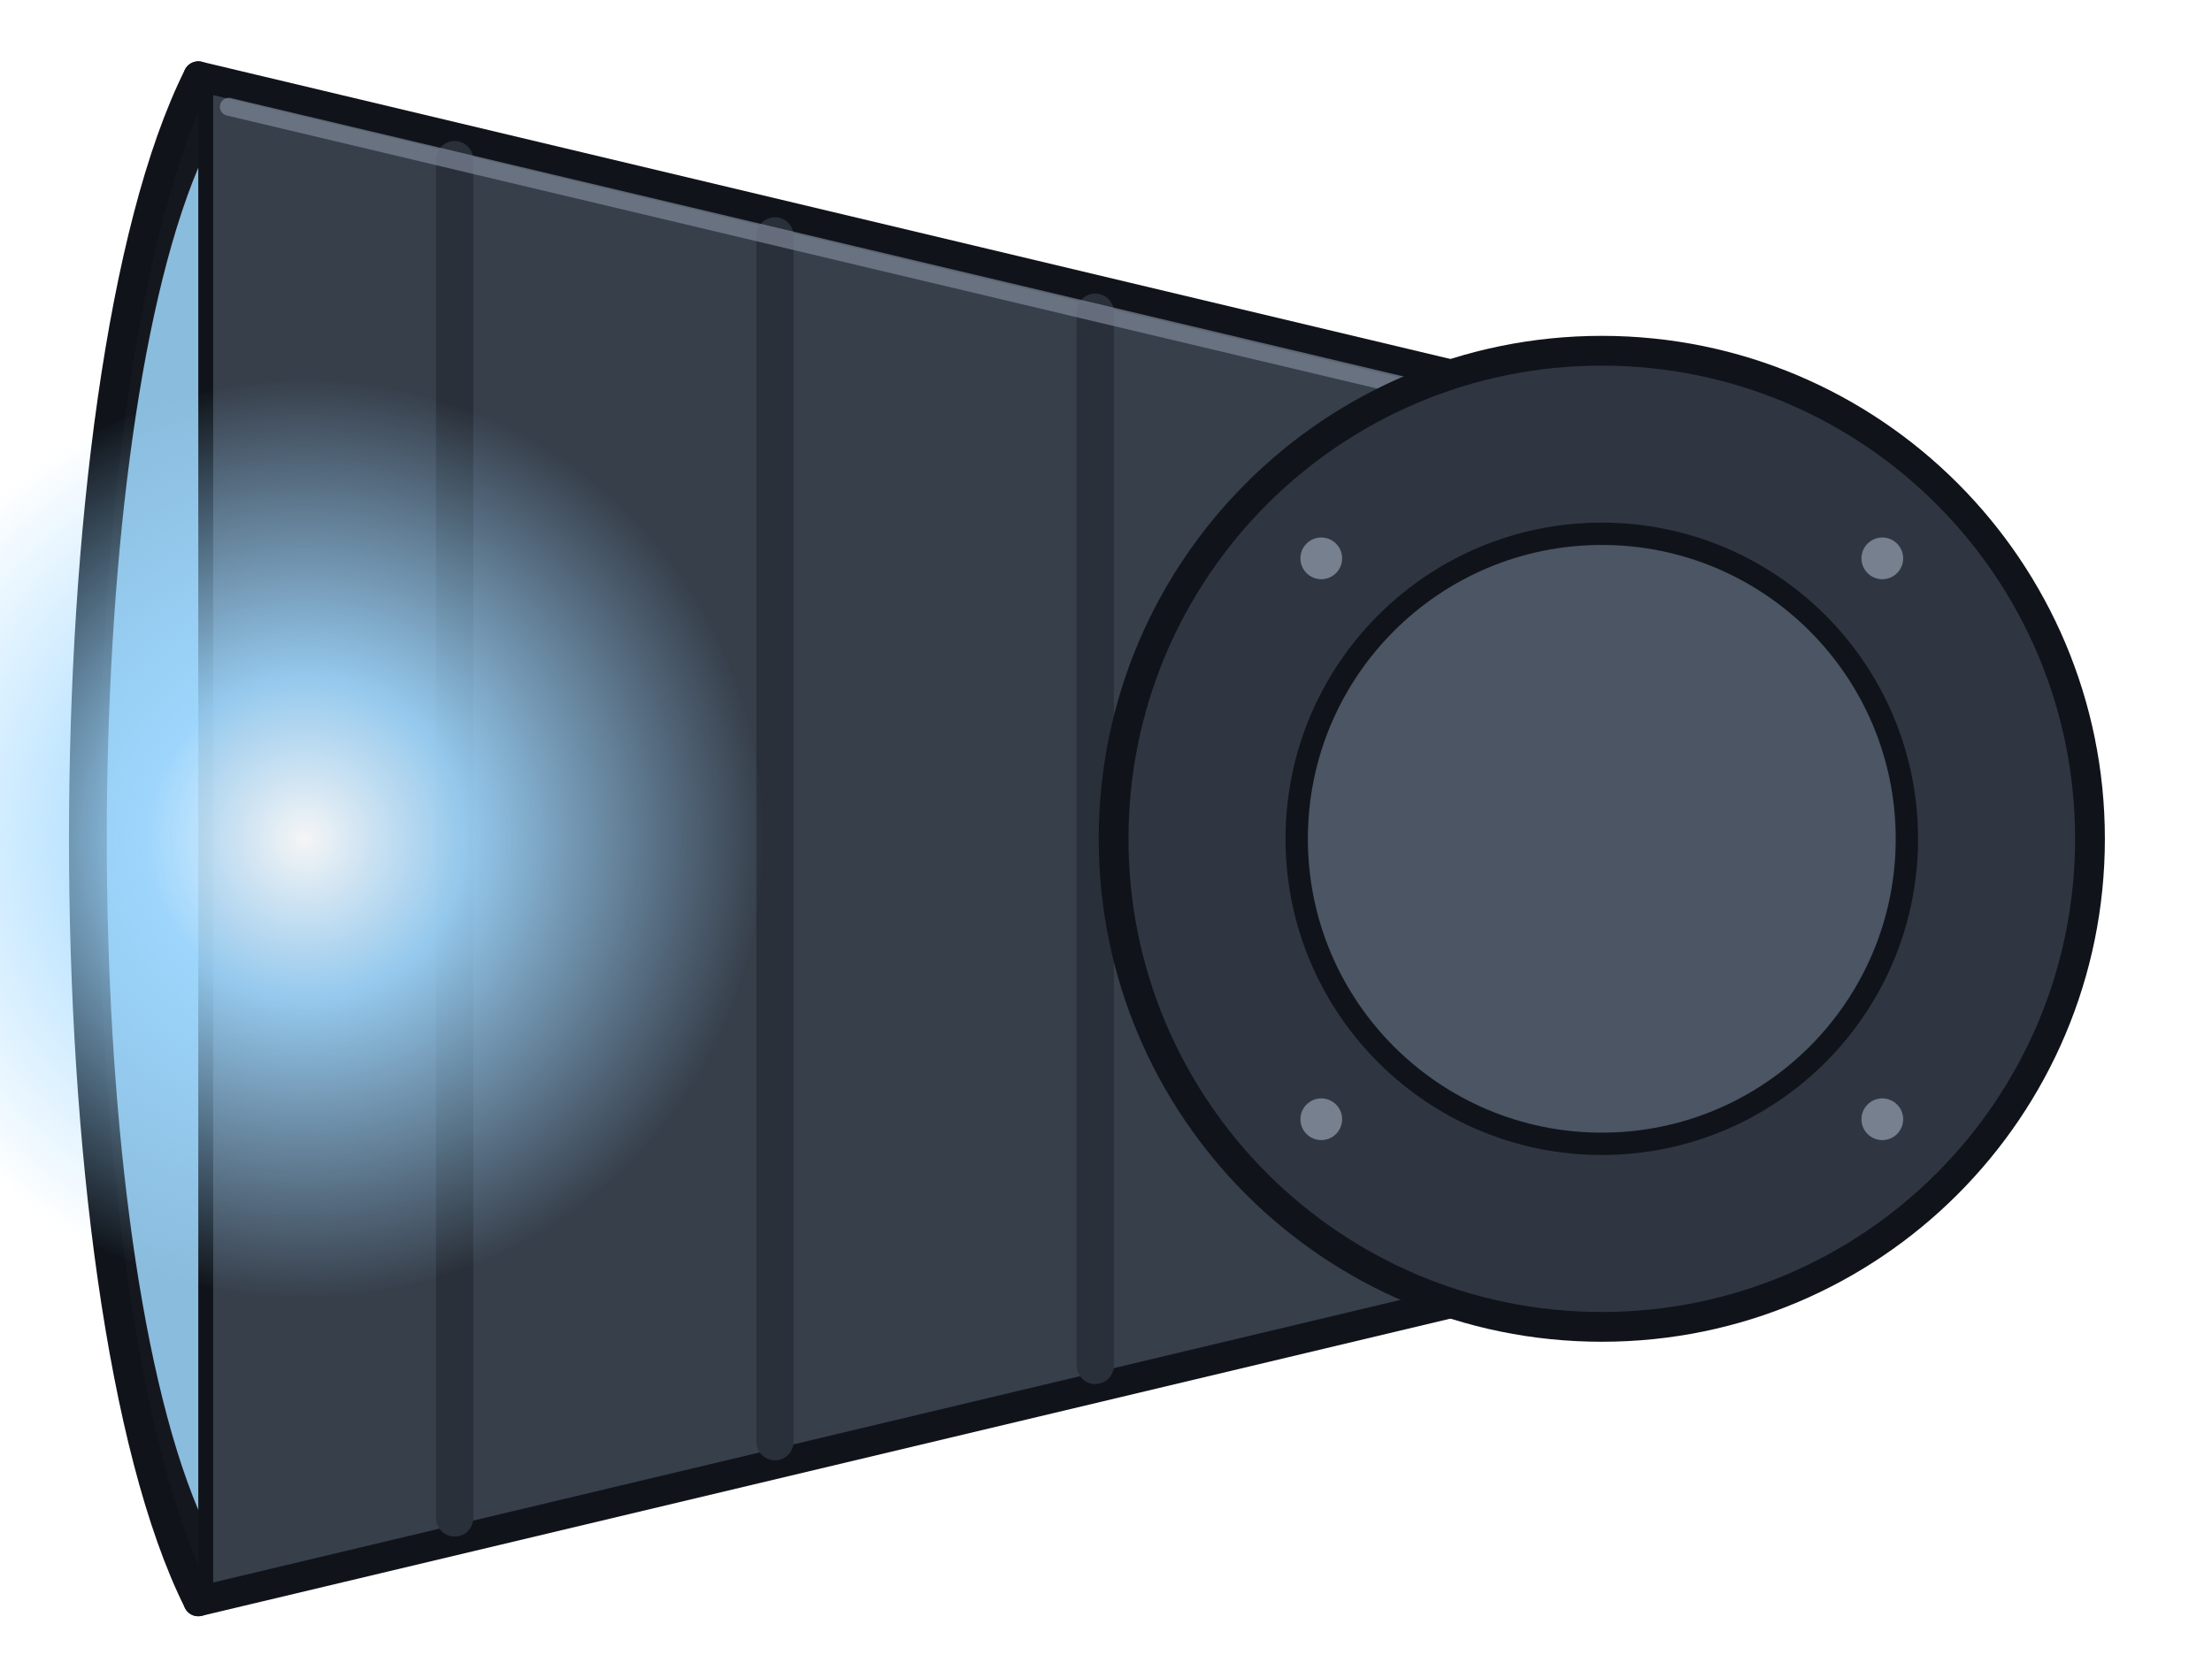
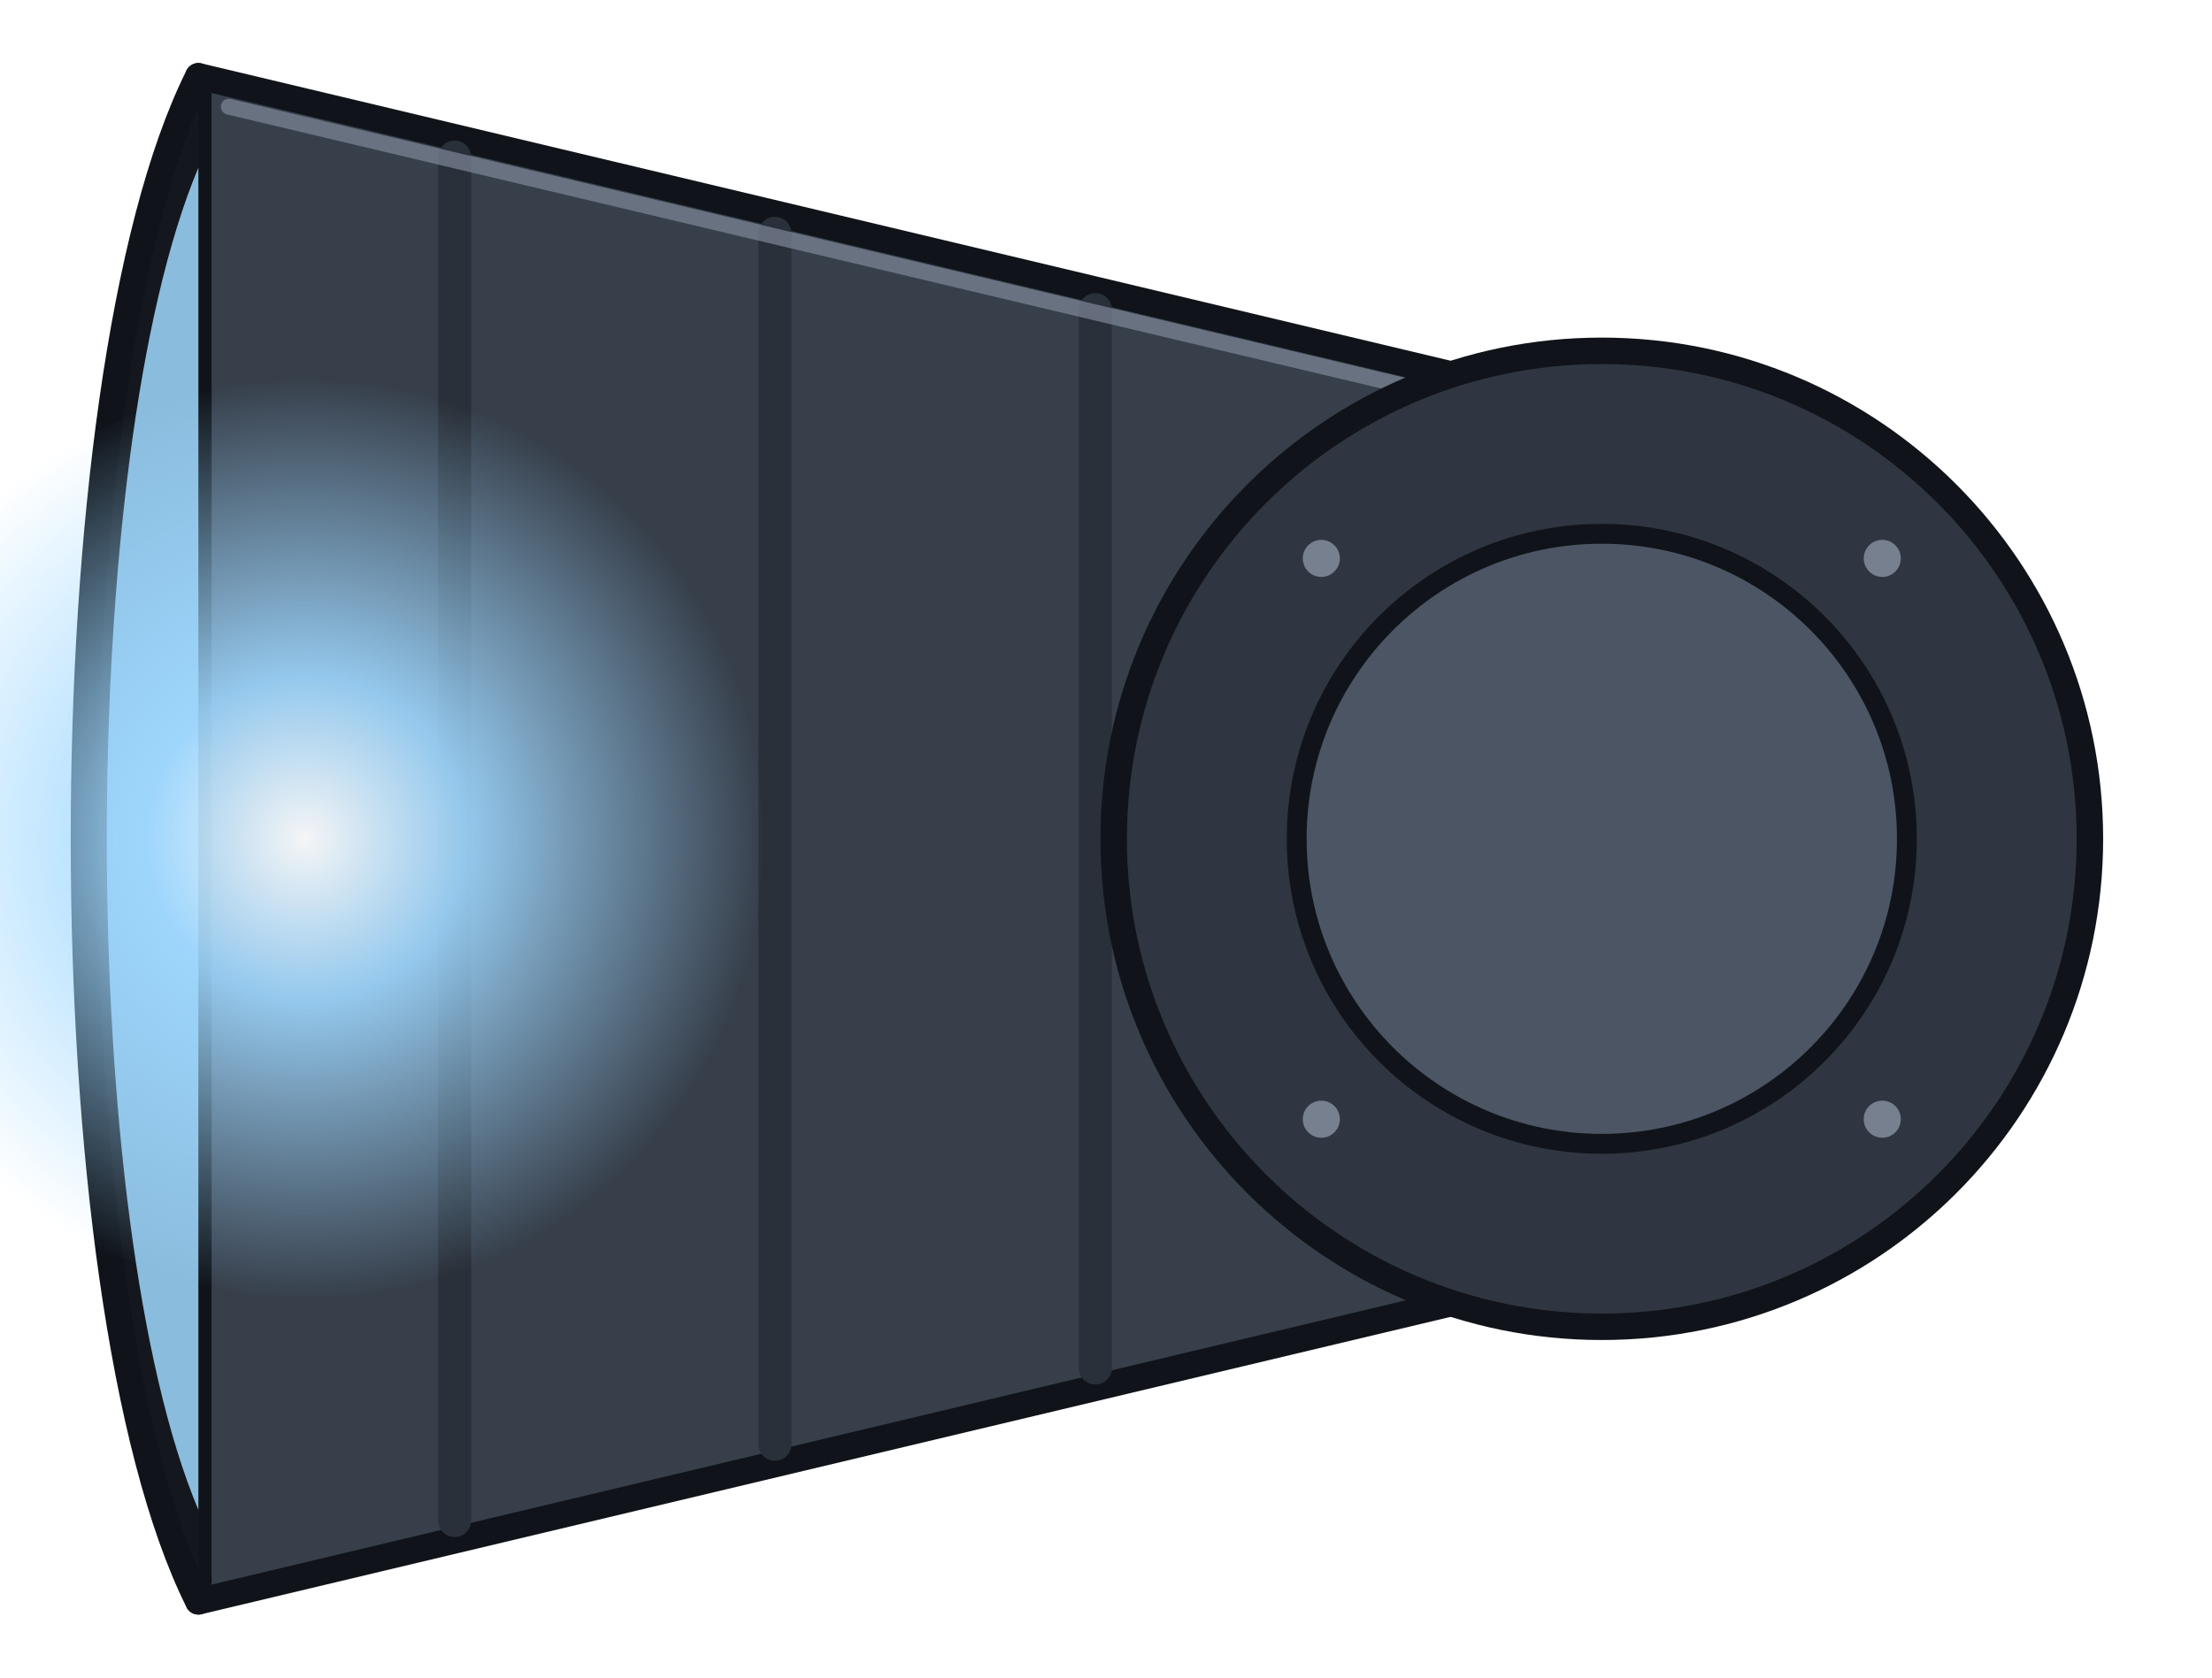
- <svg xmlns="http://www.w3.org/2000/svg" width="148.48" height="112.64" viewBox="-107.52 -56.32 148.48 112.64">
+ <svg xmlns="http://www.w3.org/2000/svg" width="167.04" height="126.72" viewBox="-120.96 -63.36 167.04 126.72">
  <defs>
    <radialGradient id="engine_m_throat">
      <stop offset="0" stop-color="#ffffff" stop-opacity="0.95" />
      <stop offset="0.35" stop-color="#9fd8ff" stop-opacity="0.9" />
      <stop offset="1" stop-color="#9fd8ff" stop-opacity="0" />
    </radialGradient>
  </defs>
  <g id="base">
-     <polygon points="-8.19,-30.72 -94.21,-51.2 -94.21,51.2 -8.19,30.72" fill="#373f4b" stroke="#10141a" stroke-width="2" stroke-linejoin="round" />
-     <line x1="-34" y1="-35.36" x2="-34" y2="35.36" stroke="#2a3039" stroke-width="2.5" stroke-linecap="round" />
-     <line x1="-55.5" y1="-40.48" x2="-55.5" y2="40.48" stroke="#2a3039" stroke-width="2.5" stroke-linecap="round" />
-     <line x1="-77" y1="-45.6" x2="-77" y2="45.6" stroke="#2a3039" stroke-width="2.5" stroke-linecap="round" />
-     <line x1="-10.24" y1="-29.7" x2="-92.16" y2="-49.15" stroke="#7d8898" stroke-width="1.2" stroke-linecap="round" opacity="0.7" />
-     <path d="M-94.21,-51.2 C-104.45,-30.72 -104.45,30.72 -94.21,51.2" fill="#14181e" stroke="#10141a" stroke-width="2" stroke-linejoin="round" stroke-linecap="round" />
-     <circle cx="0" cy="0" r="32.77" fill="#2f3641" stroke="#10141a" stroke-width="2" />
-     <circle cx="0" cy="0" r="20.48" fill="#4b5563" stroke="#10141a" stroke-width="1.5" />
-     <circle cx="18.83" cy="18.83" r="1.4" fill="#7d8898" opacity="0.9" />
-     <circle cx="-18.83" cy="18.83" r="1.4" fill="#7d8898" opacity="0.9" />
-     <circle cx="-18.83" cy="-18.83" r="1.4" fill="#7d8898" opacity="0.9" />
-     <circle cx="18.83" cy="-18.83" r="1.4" fill="#7d8898" opacity="0.9" />
+     <polygon points="-9.22,-34.56 -105.98,-57.6 -105.98,57.6 -9.22,34.56" fill="#373f4b" stroke="#10141a" stroke-width="2" stroke-linejoin="round" />
+     <line x1="-38.25" y1="-39.97" x2="-38.25" y2="39.97" stroke="#2a3039" stroke-width="2.5" stroke-linecap="round" />
+     <line x1="-62.44" y1="-45.73" x2="-62.44" y2="45.73" stroke="#2a3039" stroke-width="2.5" stroke-linecap="round" />
+     <line x1="-86.63" y1="-51.49" x2="-86.63" y2="51.49" stroke="#2a3039" stroke-width="2.5" stroke-linecap="round" />
+     <line x1="-11.52" y1="-33.41" x2="-103.68" y2="-55.3" stroke="#7d8898" stroke-width="1.2" stroke-linecap="round" opacity="0.7" />
+     <path d="M-105.98,-57.6 C-117.5,-34.56 -117.5,34.56 -105.98,57.6" fill="#14181e" stroke="#10141a" stroke-width="2" stroke-linejoin="round" stroke-linecap="round" />
+     <circle cx="0" cy="0" r="36.86" fill="#2f3641" stroke="#10141a" stroke-width="2" />
+     <circle cx="0" cy="0" r="23.04" fill="#4b5563" stroke="#10141a" stroke-width="1.5" />
+     <circle cx="21.18" cy="21.18" r="1.4" fill="#7d8898" opacity="0.9" />
+     <circle cx="-21.18" cy="21.18" r="1.4" fill="#7d8898" opacity="0.9" />
+     <circle cx="-21.18" cy="-21.18" r="1.4" fill="#7d8898" opacity="0.9" />
+     <circle cx="21.18" cy="-21.18" r="1.4" fill="#7d8898" opacity="0.9" />
  </g>
  <g id="emissive">
    <g data-light="glow">
-       <path d="M-94.21,-45.06 C-102.4,-25.6 -102.4,25.6 -94.21,45.06 Z" fill="#9fd8ff" opacity="0.85" />
-       <circle cx="-87.04" cy="0" r="30.72" fill="url(#engine_m_throat)" />
+       <path d="M-105.98,-50.69 C-115.2,-28.8 -115.2,28.8 -105.98,50.69 Z" fill="#9fd8ff" opacity="0.85" />
+       <circle cx="-97.92" cy="0" r="34.56" fill="url(#engine_m_throat)" />
    </g>
  </g>
</svg>
